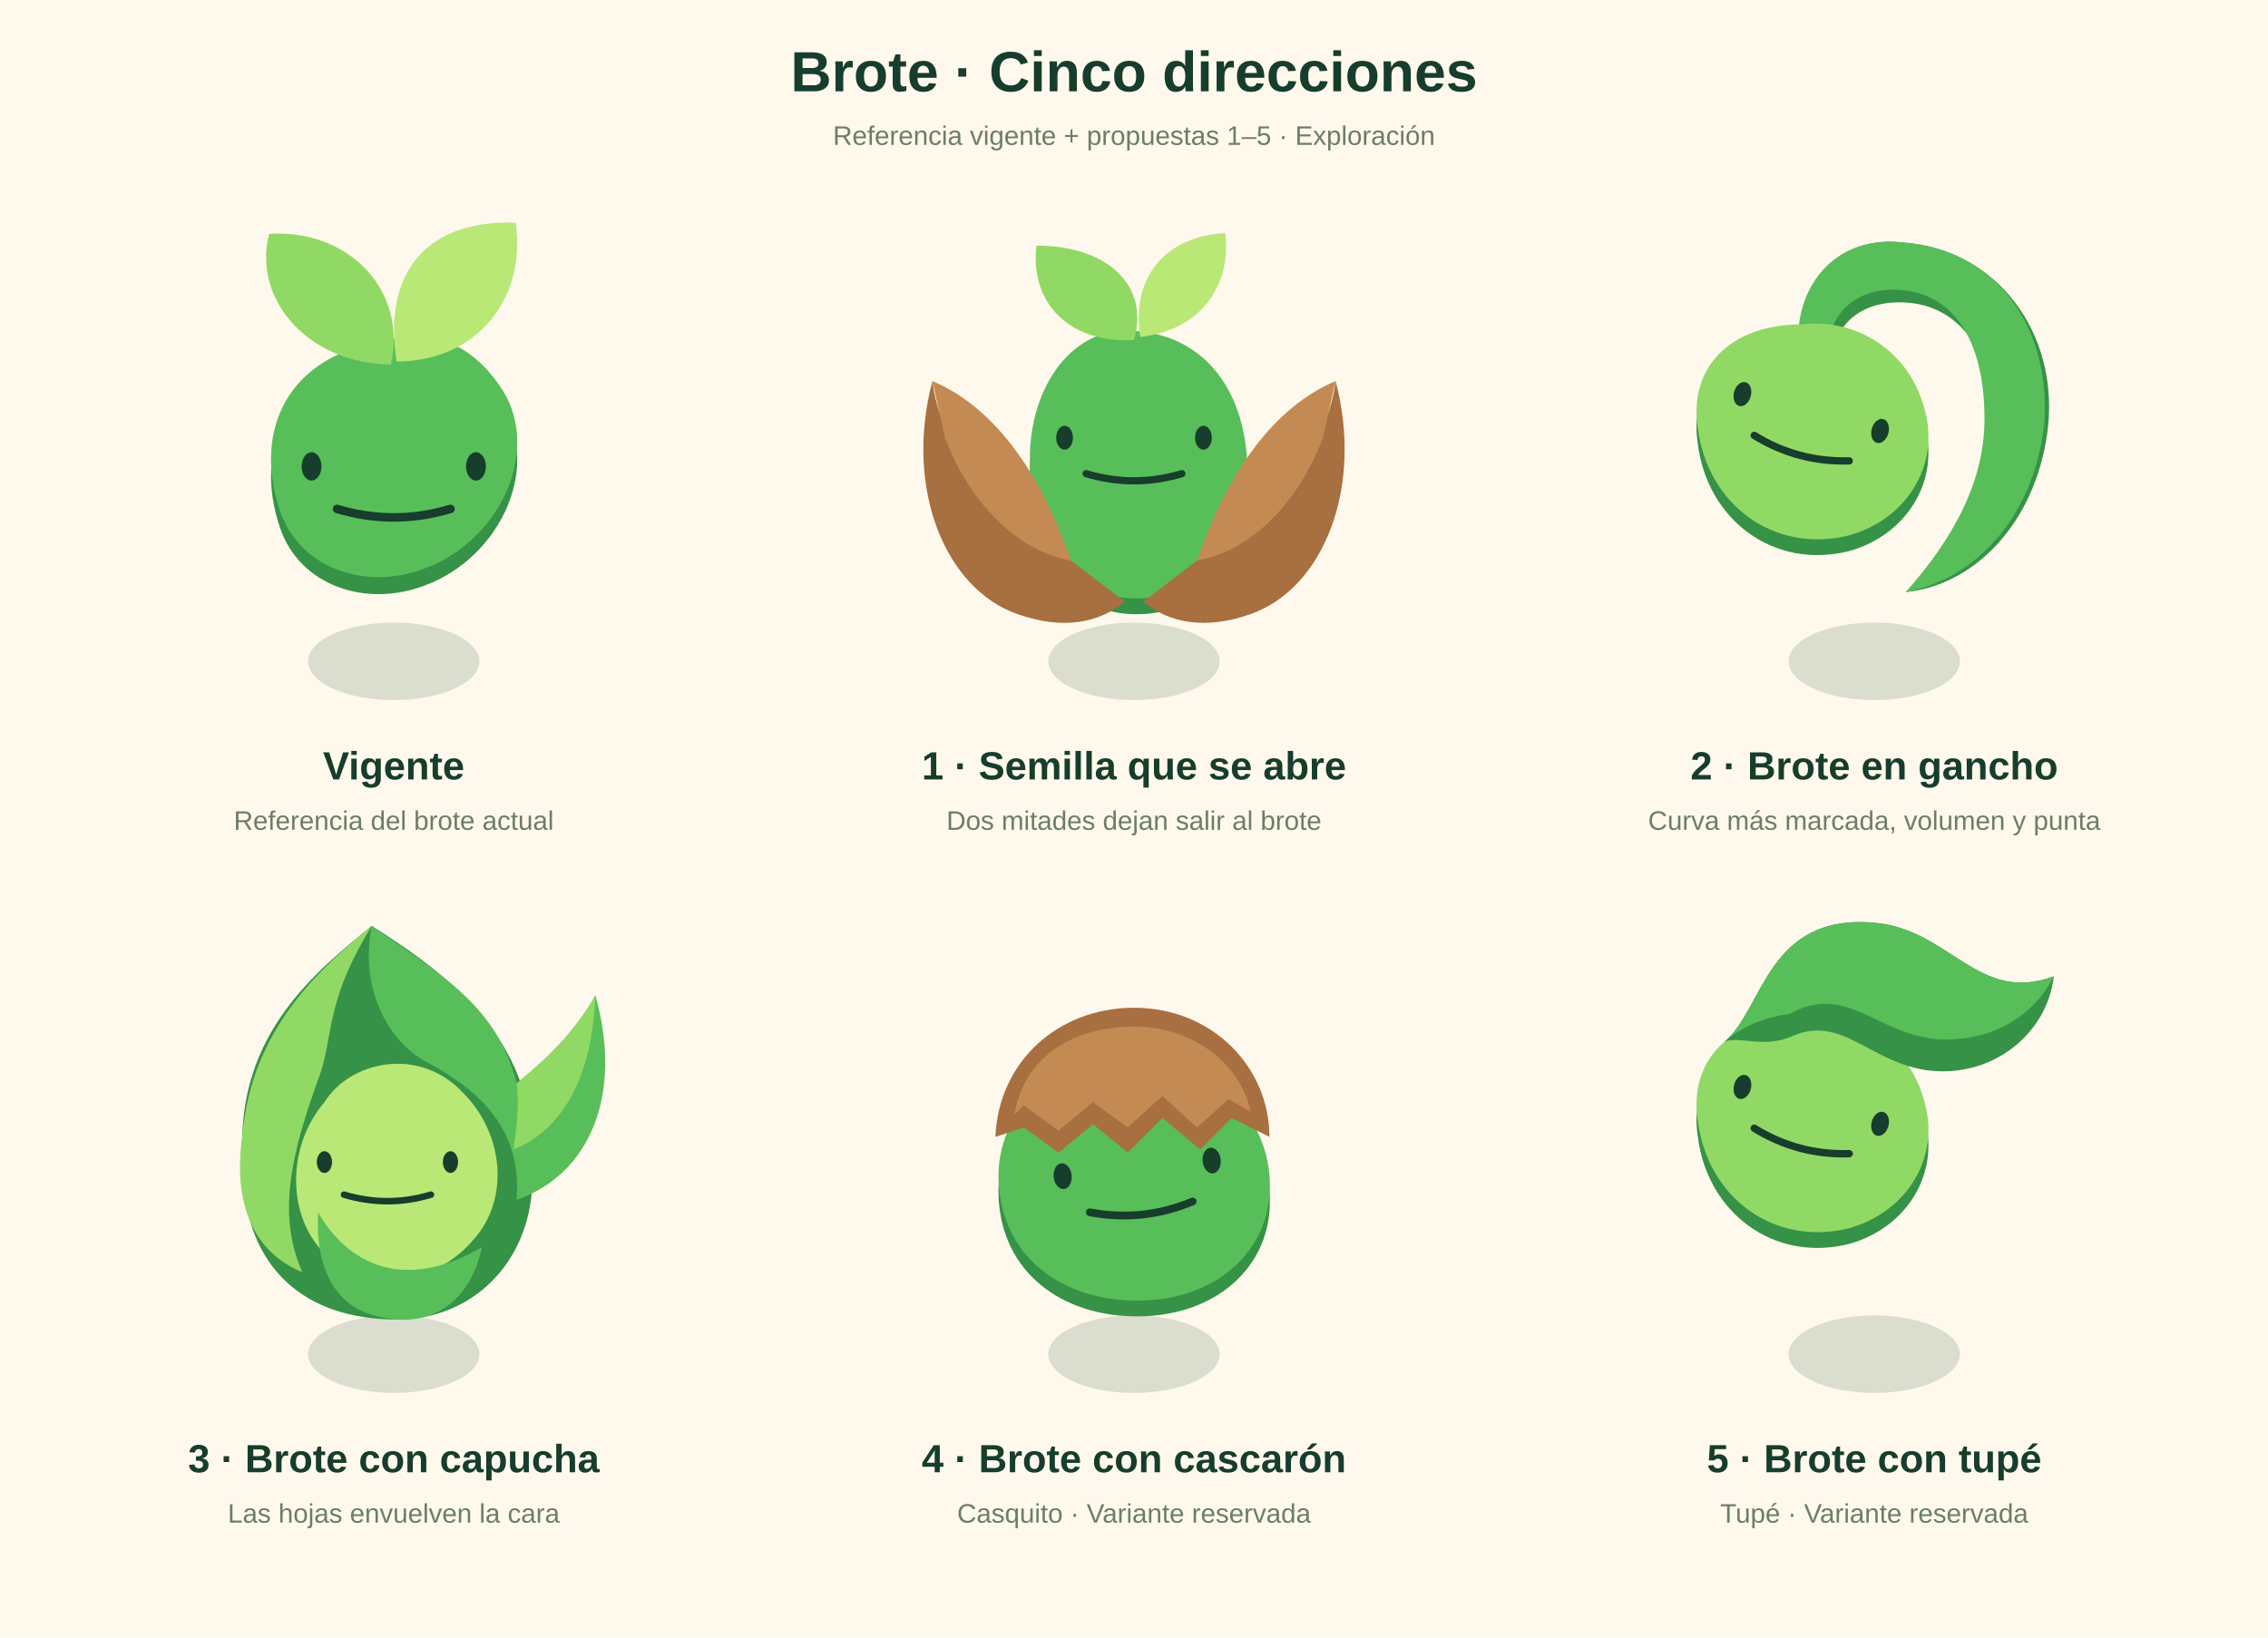
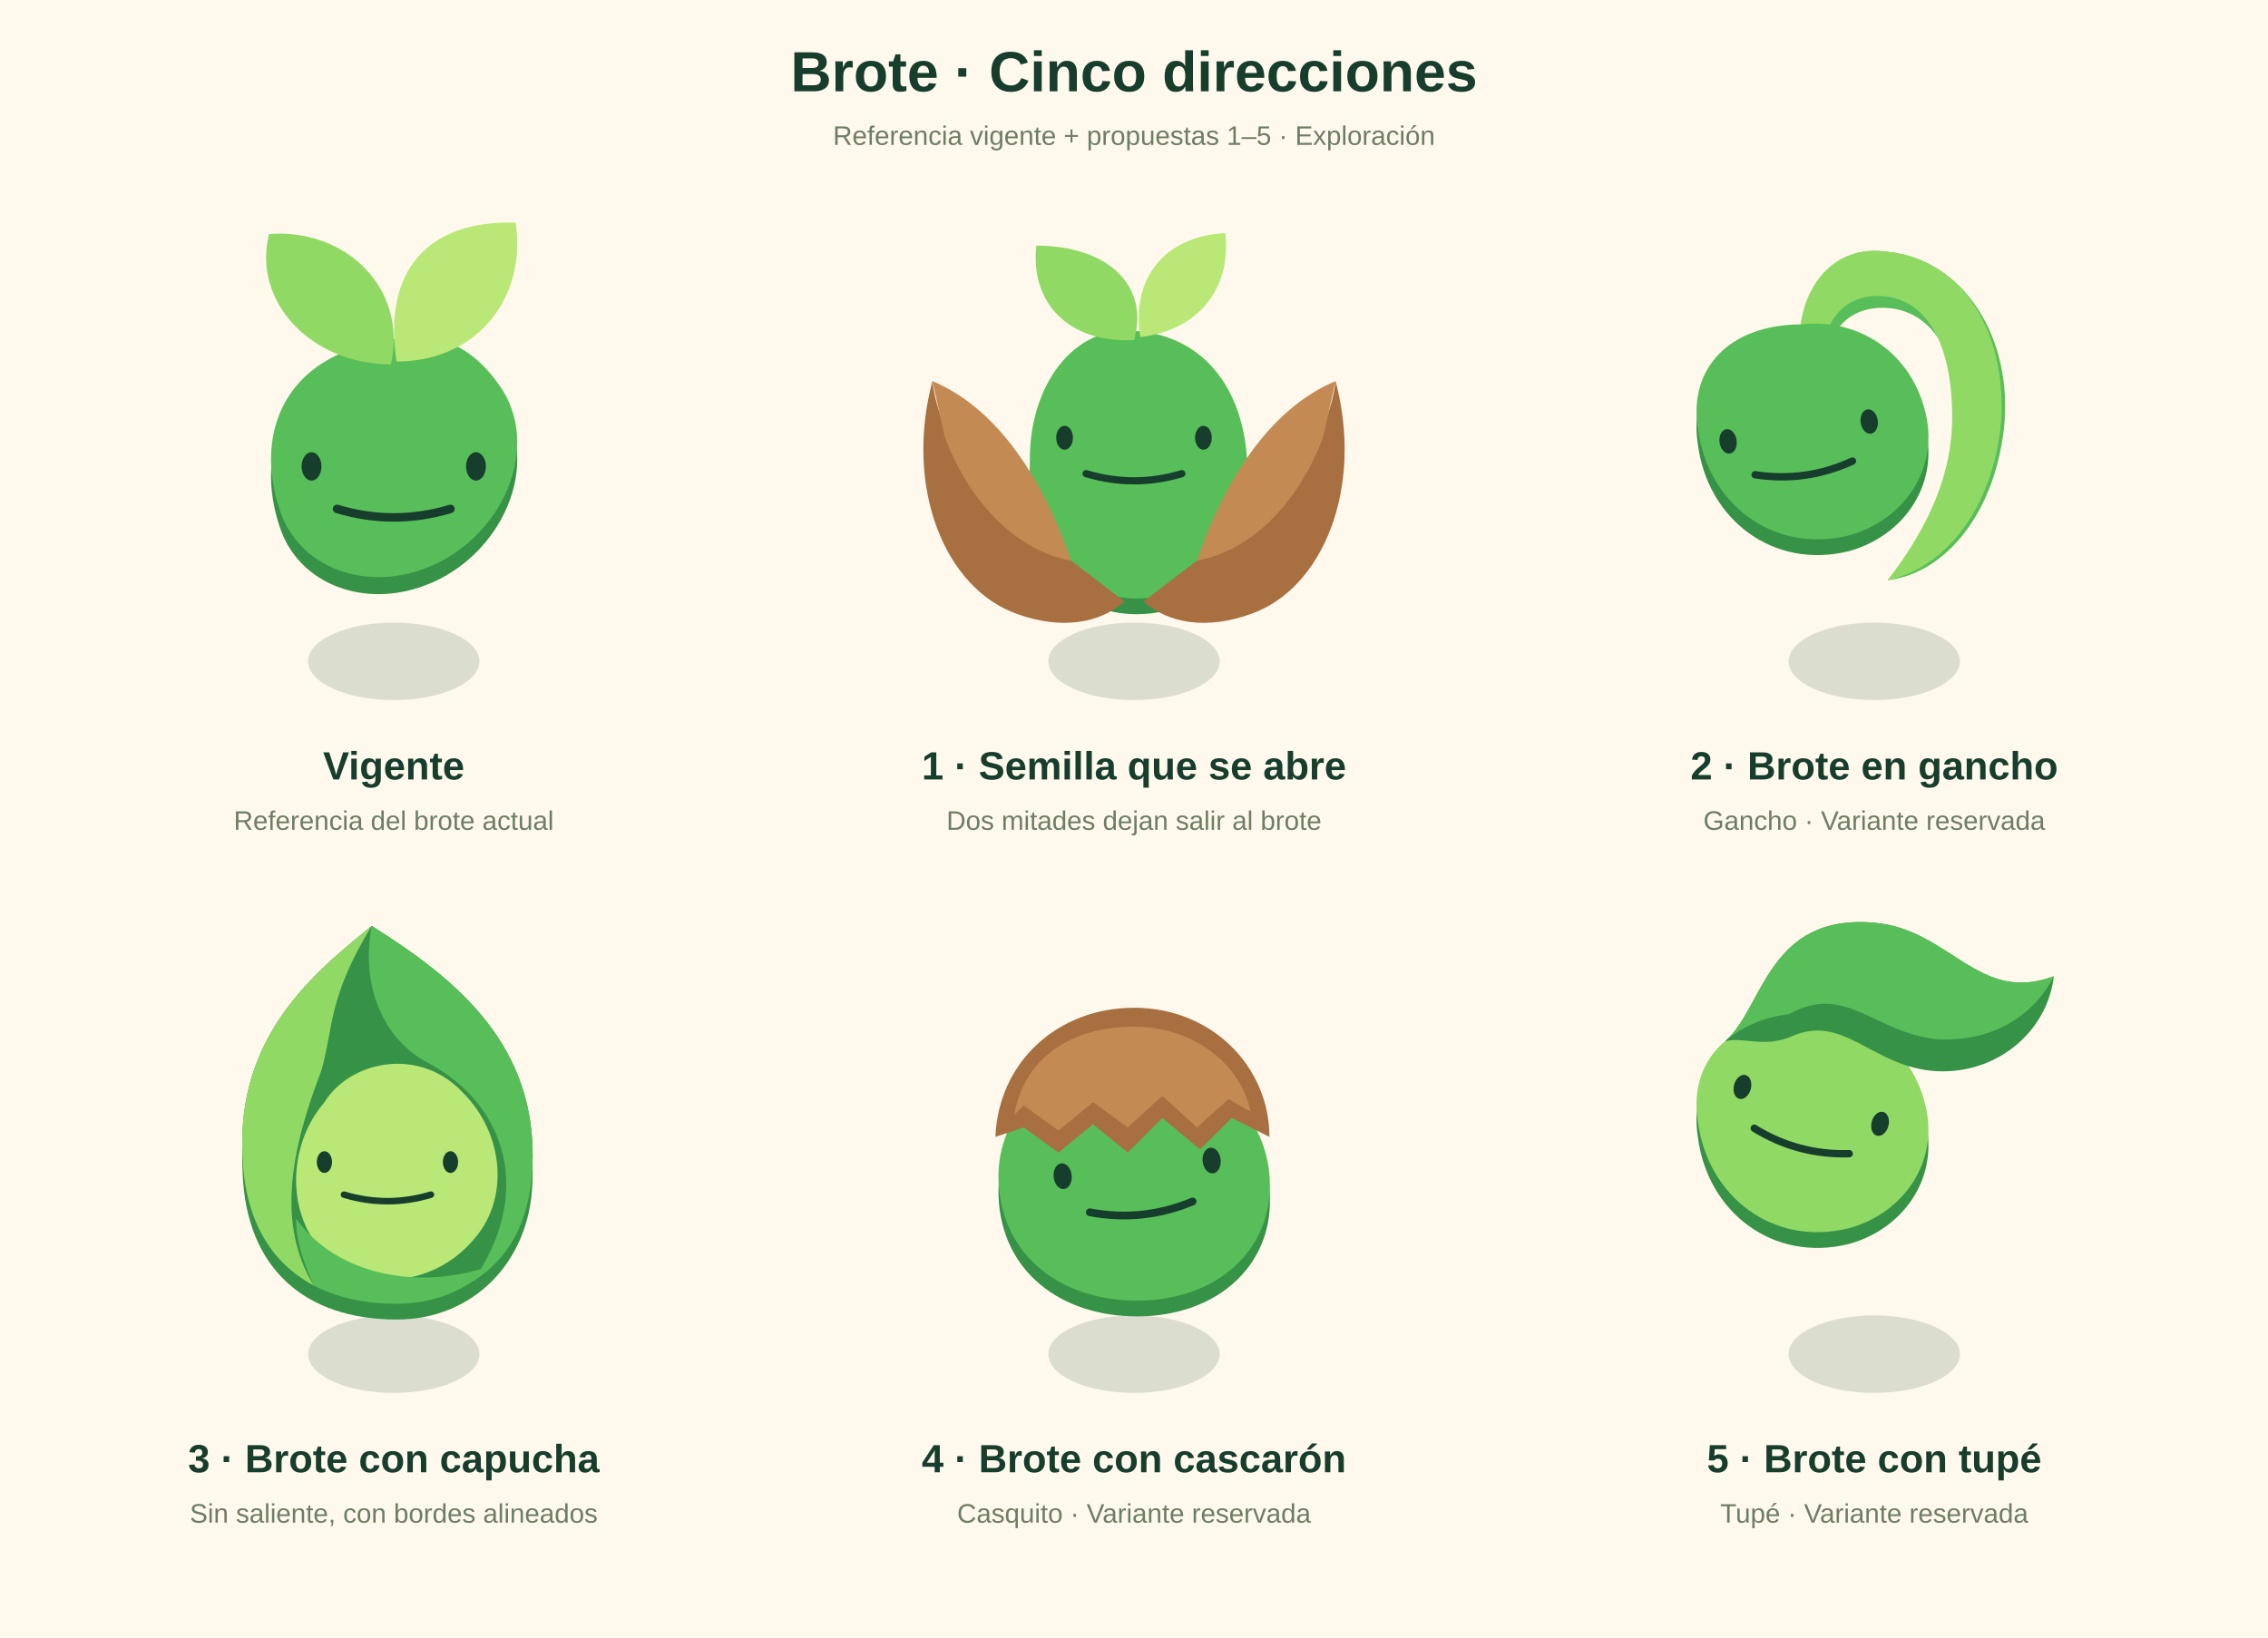
<svg xmlns="http://www.w3.org/2000/svg" width="1440" height="1040" viewBox="0 0 1440 1040" role="img" aria-label="Brote: referencia y cinco nuevas direcciones">
  <style>text{font-family:Arial,Helvetica,sans-serif;fill:#173D2C;text-anchor:middle}.label{font-size:25px;font-weight:700}.note{font-size:17px;fill:#6c7e63}</style>
  <rect width="1440" height="1040" fill="#FFF9ED" />
  <text x="720" y="58" font-size="36" font-weight="700">Brote · Cinco direcciones</text>
  <text x="720" y="92" class="note">Referencia vigente + propuestas 1–5 · Exploración</text>
  <g transform="translate(90 140) scale(2)">
    <ellipse cx="80" cy="140" rx="27.2" ry="12.308" fill="#1E4C2E" fill-opacity=".16" />
    <g transform="translate(0 -20.8) translate(80 80) scale(.9) translate(-80 -80)">
      <path d="M76 63C43 68 30 94 40 123c7 20 30 28 51 20 27-10 42-43 26-65-10-14-23-20-41-15Z" fill="#369247" />
      <path d="M76 57C43 62 30 88 40 117c7 20 30 28 51 20 27-10 42-43 26-65-10-14-23-20-41-15Z" fill="#58BE59" />
      <path d="M79 65C51 65 30 43 36 19c27-2 49 19 43 46Z" fill="#91D965" />
      <path d="M81 64c-5-32 11-50 42-49 4 27-14 49-42 49Z" fill="#B9E877" />
      <g class="mascot-face-placement" transform="translate(80 101) rotate(0) scale(1) translate(-82 -104)" fill="#173D2C">
        <g class="mascot-eye mascot-eye--left" transform="translate(53 104)">
          <g class="mascot-eye-expression">
            <ellipse cx="0" cy="0" rx="3.5" ry="5" />
          </g>
        </g>
        <g class="mascot-eye mascot-eye--right" transform="translate(111 104)">
          <g class="mascot-eye-expression">
            <ellipse cx="0" cy="0" rx="3.5" ry="5" />
          </g>
        </g>
        <g class="mascot-mouth">
          <path d="M62 119q20 6 40 0" stroke="#173D2C" stroke-width="3" stroke-linecap="round" fill="none" />
        </g>
      </g>
    </g>
  </g>
  <text x="250" y="495" class="label">Vigente</text>
  <text x="250" y="527" class="note">Referencia del brote actual</text>
  <g transform="translate(560 140) scale(2)">
    <ellipse cx="80" cy="140" rx="27.2" ry="12.308" fill="#1E4C2E" fill-opacity=".16" />
    <g transform="translate(0 -9)">
      <g transform="translate(0 5)">
        <path d="M79 44C59 43 46 64 47 87c1 25 12 41 32 42 23 1 37-17 37-40 0-25-13-44-37-45Z" fill="#369247" />
      </g>
      <path d="M79 44C59 43 46 64 47 87c1 25 12 41 32 42 23 1 37-17 37-40 0-25-13-44-37-45Z" fill="#58BE59" />
      <path d="M80 47C59 48 47 35 49 17c23 0 36 13 31 30Z" fill="#91D965" />
      <path d="M82 46C79 27 90 14 109 13c2 18-9 31-27 33Z" fill="#B9E877" />
      <path d="M60 117C35 108 18 78 16 60c-9 34 4 66 27 74 14 5 26 3 34-4Z" fill="#A86F40" />
      <path d="M16 60C35 68 50 88 60 117c-17-3-32-18-40-39Z" fill="#C48A53" />
      <path d="M100 117c25-9 42-39 44-57 9 34-4 66-27 74-14 5-26 3-34-4Z" fill="#A86F40" />
      <path d="M144 60c-19 8-34 28-44 57 17-3 32-18 40-39Z" fill="#C48A53" />
      <g class="mascot-face-placement" transform="translate(80 78) rotate(0) scale(0.76) translate(-82 -104)" fill="#173D2C">
        <g class="mascot-eye mascot-eye--left" transform="translate(53 104)">
          <g class="mascot-eye-expression">
            <ellipse cx="0" cy="0" rx="3.5" ry="5" />
          </g>
        </g>
        <g class="mascot-eye mascot-eye--right" transform="translate(111 104)">
          <g class="mascot-eye-expression">
            <ellipse cx="0" cy="0" rx="3.5" ry="5" />
          </g>
        </g>
        <g class="mascot-mouth">
          <path d="M62 119q20 6 40 0" stroke="#173D2C" stroke-width="3" stroke-linecap="round" fill="none" />
        </g>
      </g>
    </g>
  </g>
  <text x="720" y="495" class="label">1 · Semilla que se abre</text>
  <text x="720" y="527" class="note">Dos mitades dejan salir al brote</text>
  <g transform="translate(1030 140) scale(2)">
    <ellipse cx="80" cy="140" rx="27.2" ry="12.308" fill="#1E4C2E" fill-opacity=".16" />
    <g transform="translate(0 -9)">
-       <path d="M58 64C50 38 65 13 89 16c30 2 50 29 46 60-4 30-24 49-45 51 18-16 28-33 28-53 0-23-11-39-30-39-17 0-25 13-20 29Z" fill="#369247" />
-       <path d="M58 60C50 35 65 13 89 16c29 2 47 26 45 57-3 30-22 50-44 54 16-18 25-36 25-55 0-25-10-41-29-41-16 0-24 13-20 29Z" fill="#58BE59" />
+       <g class="brote-hook" transform="translate(58 64) scale(.82 .94) translate(-58 -64)">
+         <path d="M58 64C50 38 65 13 89 16c30 2 50 29 46 60-4 30-24 49-45 51 18-16 28-33 28-53 0-23-11-39-30-39-17 0-25 13-20 29Z" fill="#58BE59" />
+         <path d="M58 60C50 35 65 13 89 16c29 2 47 26 45 57-3 30-22 50-44 54 16-18 25-36 25-55 0-25-10-41-29-41-16 0-24 13-20 29Z" fill="#91D965" />
+       </g>
      <g transform="translate(0 5)">
        <path d="M57 42C34 42 21 56 24 75c3 24 24 40 48 34 18-5 29-22 24-40-5-19-22-29-39-27Z" fill="#369247" />
      </g>
-       <path d="M57 42C34 42 21 56 24 75c3 24 24 40 48 34 18-5 29-22 24-40-5-19-22-29-39-27Z" fill="#91D965" />
-       <g class="mascot-face-placement" transform="translate(60 70) rotate(15) scale(0.78) translate(-82 -104)" fill="#173D2C">
+       <path d="M57 42C34 42 21 56 24 75c3 24 24 40 48 34 18-5 29-22 24-40-5-19-22-29-39-27Z" fill="#58BE59" />
+       <g class="mascot-face-placement" transform="translate(56 76) rotate(-8) scale(0.78) translate(-82 -104)" fill="#173D2C">
        <g class="mascot-eye mascot-eye--left" transform="translate(53 104)">
          <g class="mascot-eye-expression">
            <ellipse cx="0" cy="0" rx="3.5" ry="5" />
          </g>
        </g>
        <g class="mascot-eye mascot-eye--right" transform="translate(111 104)">
          <g class="mascot-eye-expression">
            <ellipse cx="0" cy="0" rx="3.5" ry="5" />
          </g>
        </g>
        <g class="mascot-mouth">
          <path d="M62 119q20 6 40 0" stroke="#173D2C" stroke-width="3" stroke-linecap="round" fill="none" />
        </g>
      </g>
    </g>
  </g>
  <text x="1190" y="495" class="label">2 · Brote en gancho</text>
-   <text x="1190" y="527" class="note">Curva más marcada, volumen y punta</text>
+   <text x="1190" y="527" class="note">Gancho · Variante reservada</text>
  <g transform="translate(90 580) scale(2)">
    <ellipse cx="80" cy="140" rx="27.2" ry="12.308" fill="#1E4C2E" fill-opacity=".16" />
    <g transform="translate(0 -9)">
      <g transform="translate(0 5)">
        <path d="M73 13C56 27 30 47 32 86c1 31 20 47 49 47 24 0 42-18 43-43 2-39-24-60-51-77Z" fill="#369247" />
      </g>
      <path d="M73 13C56 27 30 47 32 86c1 31 20 47 49 47 24 0 42-18 43-43 2-39-24-60-51-77Z" fill="#369247" />
-       <path d="M73 13C59 36 61 45 57 59 47 86 43 105 51 123 34 116 29 99 32 79c3-33 24-52 41-66Z" fill="#91D965" />
+       <path d="M73 13C56 27 30 47 32 86C32.65 106.15 40.905 119.963 54.568 127.163C43 108 47 85 57 59C61 45 59 36 73 13Z" fill="#91D965" />
      <path d="M58 69C66 56 88 51 102 66c13 13 15 34 3 47-12 14-34 17-47 4-12-12-12-34 0-48Z" fill="#B9E877" />
-       <path d="M73 13C96 29 113 39 119 63c9-2 19-12 25-28 9 32-2 57-25 65 2-24-14-36-29-44-11-6-21-22-17-43Z" fill="#58BE59" />
-       <path d="M119 63C126 57 136 49 144 35c-1 27-11 43-26 49 1-8 2-13 1-21Z" fill="#91D965" />
-       <path d="M56 104C67 123 86 128 108 115c-4 19-18 26-33 22-14-3-20-16-19-33Z" fill="#58BE59" />
+       <path d="M73 13C100 30 126 51 124 90C123 108 116 119 105 126C124 99 117 70 90 56C79 50 69 35 73 13Z" fill="#58BE59" />
+       <path d="M49 106C62 124 88 129 111.125 120.875C103.5 128.5 93 133 81 133C70.85 133 61.925 131.04 54.568 127.163C51 119 49 113 49 106Z" fill="#58BE59" />
      <g class="mascot-face-placement" transform="translate(78 88) rotate(0) scale(0.69) translate(-82 -104)" fill="#173D2C">
        <g class="mascot-eye mascot-eye--left" transform="translate(53 104)">
          <g class="mascot-eye-expression">
            <ellipse cx="0" cy="0" rx="3.5" ry="5" />
          </g>
        </g>
        <g class="mascot-eye mascot-eye--right" transform="translate(111 104)">
          <g class="mascot-eye-expression">
            <ellipse cx="0" cy="0" rx="3.5" ry="5" />
          </g>
        </g>
        <g class="mascot-mouth">
          <path d="M62 119q20 6 40 0" stroke="#173D2C" stroke-width="3" stroke-linecap="round" fill="none" />
        </g>
      </g>
    </g>
  </g>
  <text x="250" y="935" class="label">3 · Brote con capucha</text>
-   <text x="250" y="967" class="note">Las hojas envuelven la cara</text>
+   <text x="250" y="967" class="note">Sin saliente, con bordes alineados</text>
  <g transform="translate(560 580) scale(2)">
    <ellipse cx="80" cy="140" rx="27.2" ry="12.308" fill="#1E4C2E" fill-opacity=".16" />
    <g transform="translate(0 -9)">
      <g transform="translate(0 5)">
        <path d="M79 54C56 52 36 72 37 94c1 24 20 38 44 38 26 0 44-17 42-40-2-22-21-36-44-38Z" fill="#369247" />
      </g>
      <path d="M79 54C56 52 36 72 37 94c1 24 20 38 44 38 26 0 44-17 42-40-2-22-21-36-44-38Z" fill="#58BE59" />
      <g class="brote-shell">
        <path d="M36 80C37 56 56 39 80 39c25 0 43 19 43 41l-12-6-10 10-12-10-11 11-11-9-11 9-11-8-9 3Z" fill="#A86F40" />
        <path d="M42 73C45 55 60 45 80 45c19 0 34 12 37 27l-7-4-10 9-11-10-11 10-11-8-11 9-11-8-3 3Z" fill="#C48A53" />
      </g>
      <g class="mascot-face-placement" transform="translate(81 90) rotate(-6) scale(0.82) translate(-82 -104)" fill="#173D2C">
        <g class="mascot-eye mascot-eye--left" transform="translate(53 104)">
          <g class="mascot-eye-expression">
            <ellipse cx="0" cy="0" rx="3.5" ry="5" />
          </g>
        </g>
        <g class="mascot-eye mascot-eye--right" transform="translate(111 104)">
          <g class="mascot-eye-expression">
            <ellipse cx="0" cy="0" rx="3.5" ry="5" />
          </g>
        </g>
        <g class="mascot-mouth">
          <path d="M62 119q20 6 40 0" stroke="#173D2C" stroke-width="3" stroke-linecap="round" fill="none" />
        </g>
      </g>
    </g>
  </g>
  <text x="720" y="935" class="label">4 · Brote con cascarón</text>
  <text x="720" y="967" class="note">Casquito · Variante reservada</text>
  <g transform="translate(1030 580) scale(2)">
    <ellipse cx="80" cy="140" rx="27.2" ry="12.308" fill="#1E4C2E" fill-opacity=".16" />
    <g transform="translate(0 -9)">
      <g transform="translate(0 5)">
        <path d="M57 42C34 42 21 56 24 75c3 24 24 40 48 34 18-5 29-22 24-40-5-19-22-29-39-27Z" fill="#369247" />
      </g>
      <path d="M57 42C34 42 21 56 24 75c3 24 24 40 48 34 18-5 29-22 24-40-5-19-22-29-39-27Z" fill="#91D965" />
      <g class="brote-tupe">
        <path d="M32.572 49.685C44.845 39.338 46 9 80 12c24 2 33 26 57 17-2 18-19 32-39 30-19-2-28-18-44-11C45 52 38 48 32.572 49.685Z" fill="#369247" />
        <path d="M32.572 49.685C44.845 39.338 46 9 80 12c24 2 33 26 57 17-6 12-19 21-37 20-20-2-29-18-47-8C45 42 38 45 32.572 49.685Z" fill="#58BE59" />
      </g>
      <g class="mascot-face-placement" transform="translate(60 70) rotate(15) scale(0.78) translate(-82 -104)" fill="#173D2C">
        <g class="mascot-eye mascot-eye--left" transform="translate(53 104)">
          <g class="mascot-eye-expression">
            <ellipse cx="0" cy="0" rx="3.5" ry="5" />
          </g>
        </g>
        <g class="mascot-eye mascot-eye--right" transform="translate(111 104)">
          <g class="mascot-eye-expression">
            <ellipse cx="0" cy="0" rx="3.5" ry="5" />
          </g>
        </g>
        <g class="mascot-mouth">
          <path d="M62 119q20 6 40 0" stroke="#173D2C" stroke-width="3" stroke-linecap="round" fill="none" />
        </g>
      </g>
    </g>
  </g>
  <text x="1190" y="935" class="label">5 · Brote con tupé</text>
  <text x="1190" y="967" class="note">Tupé · Variante reservada</text>
</svg>
